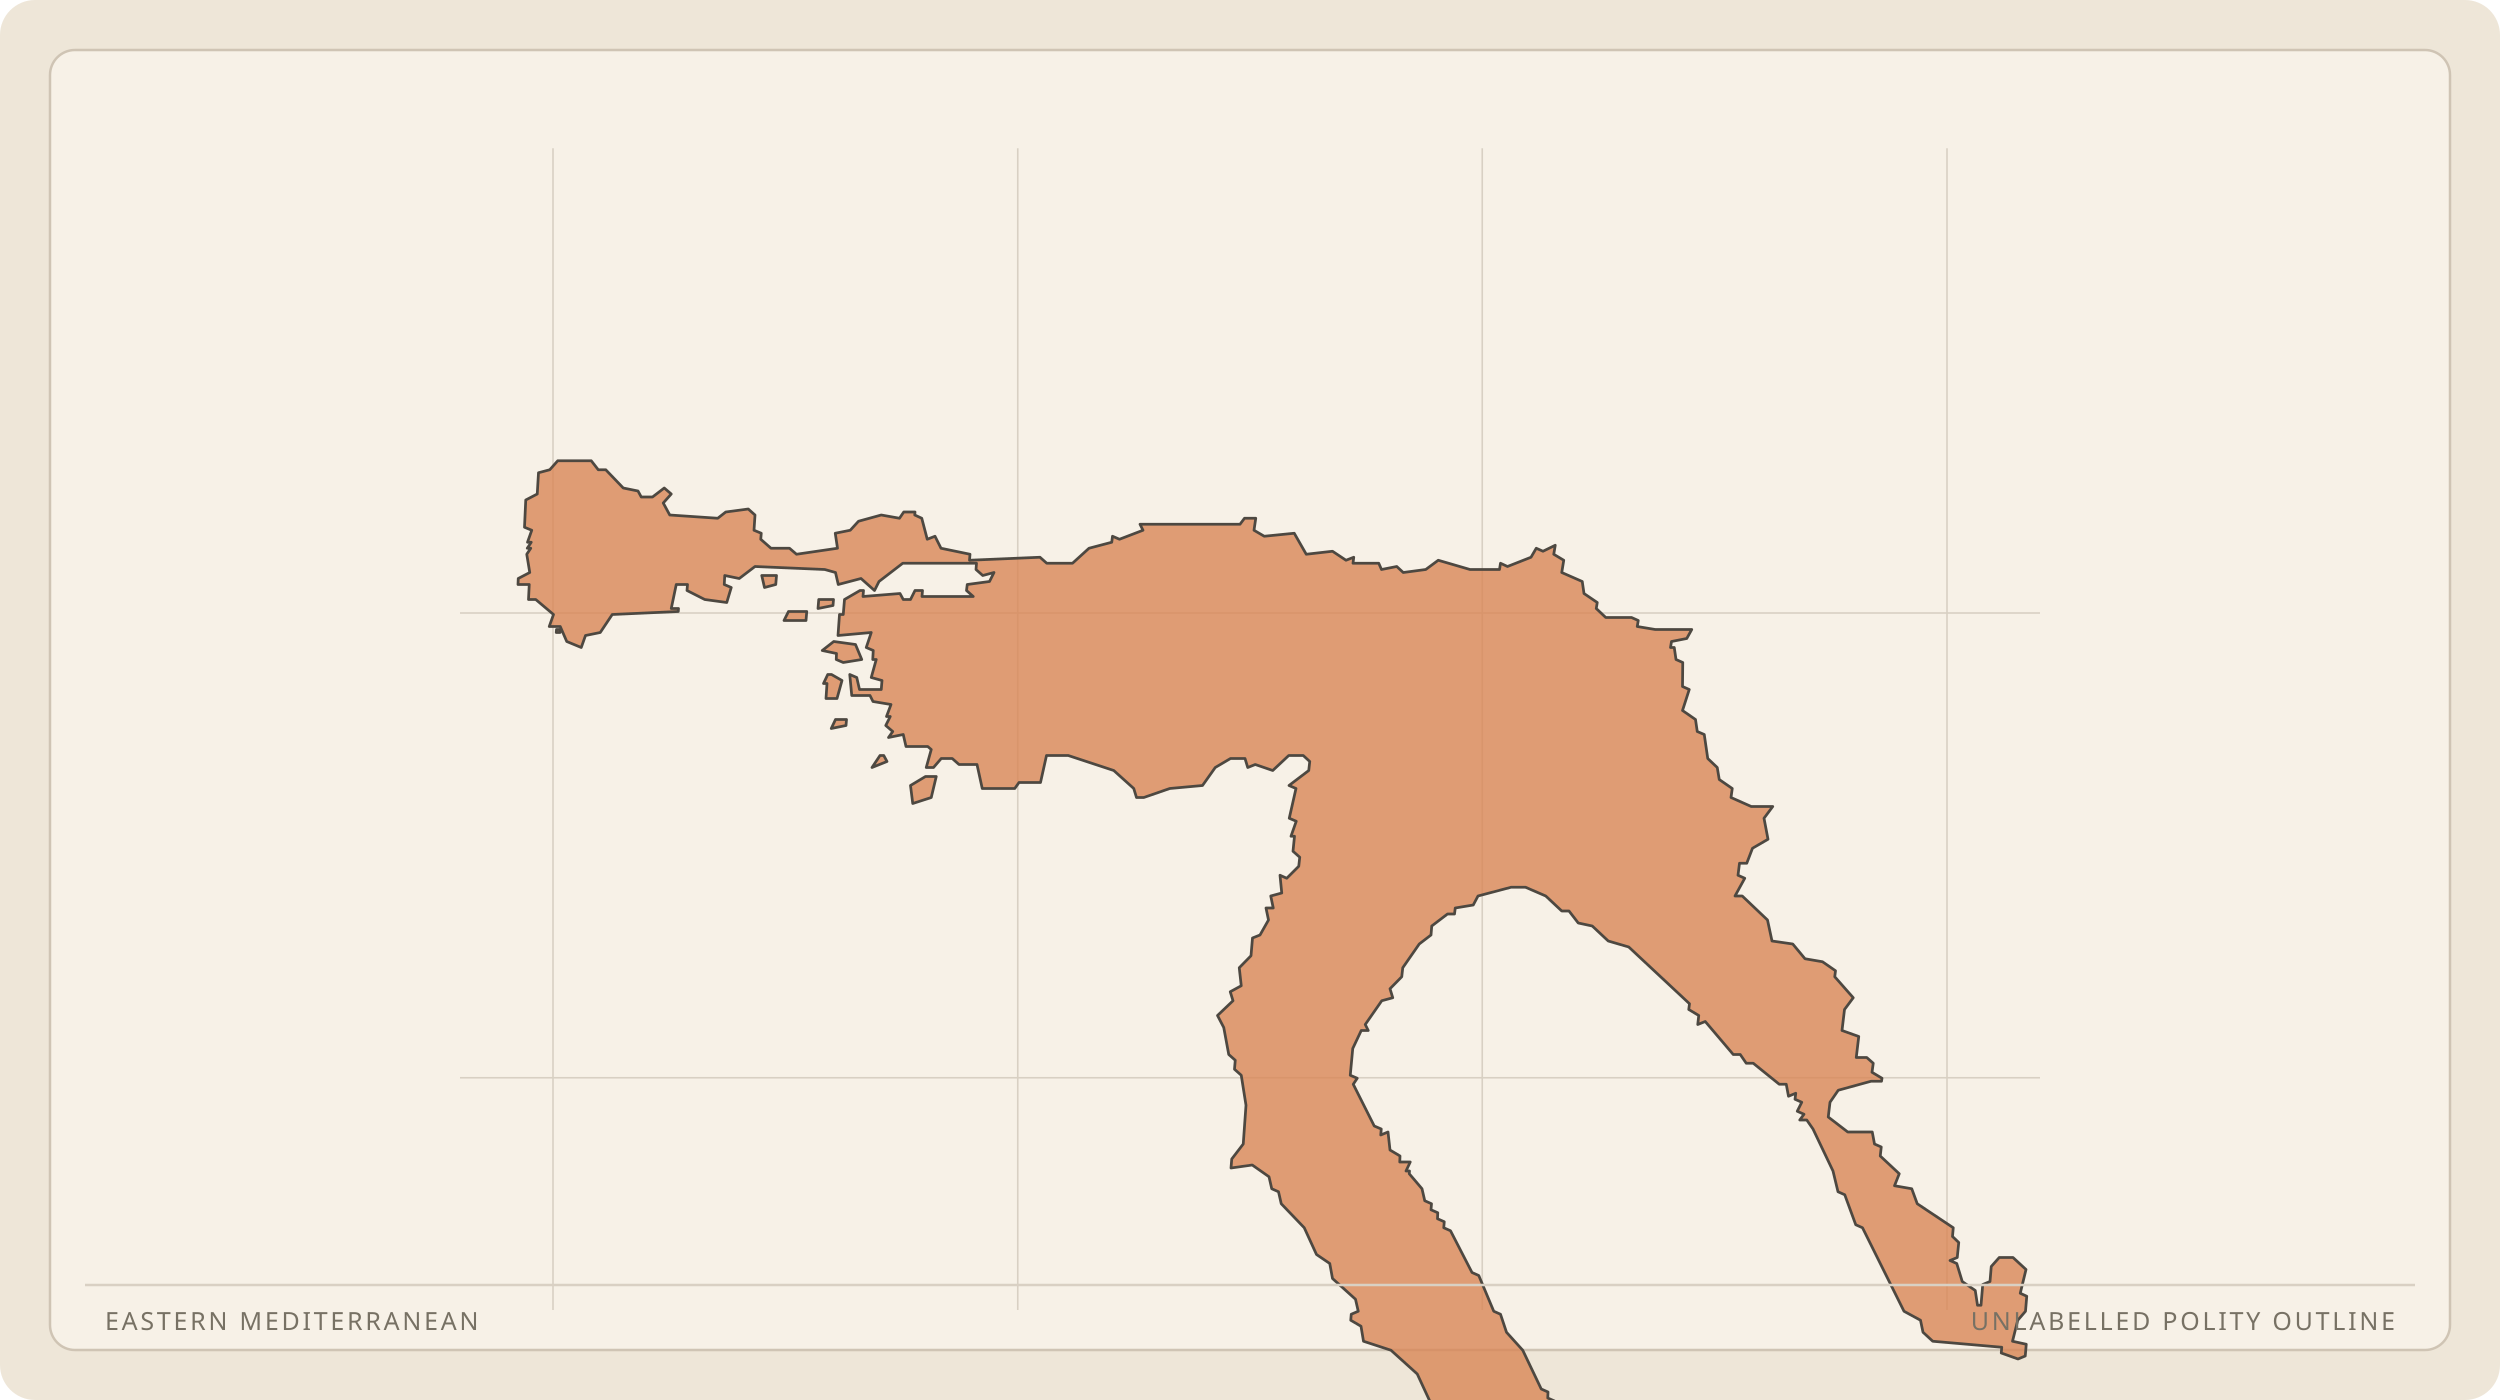
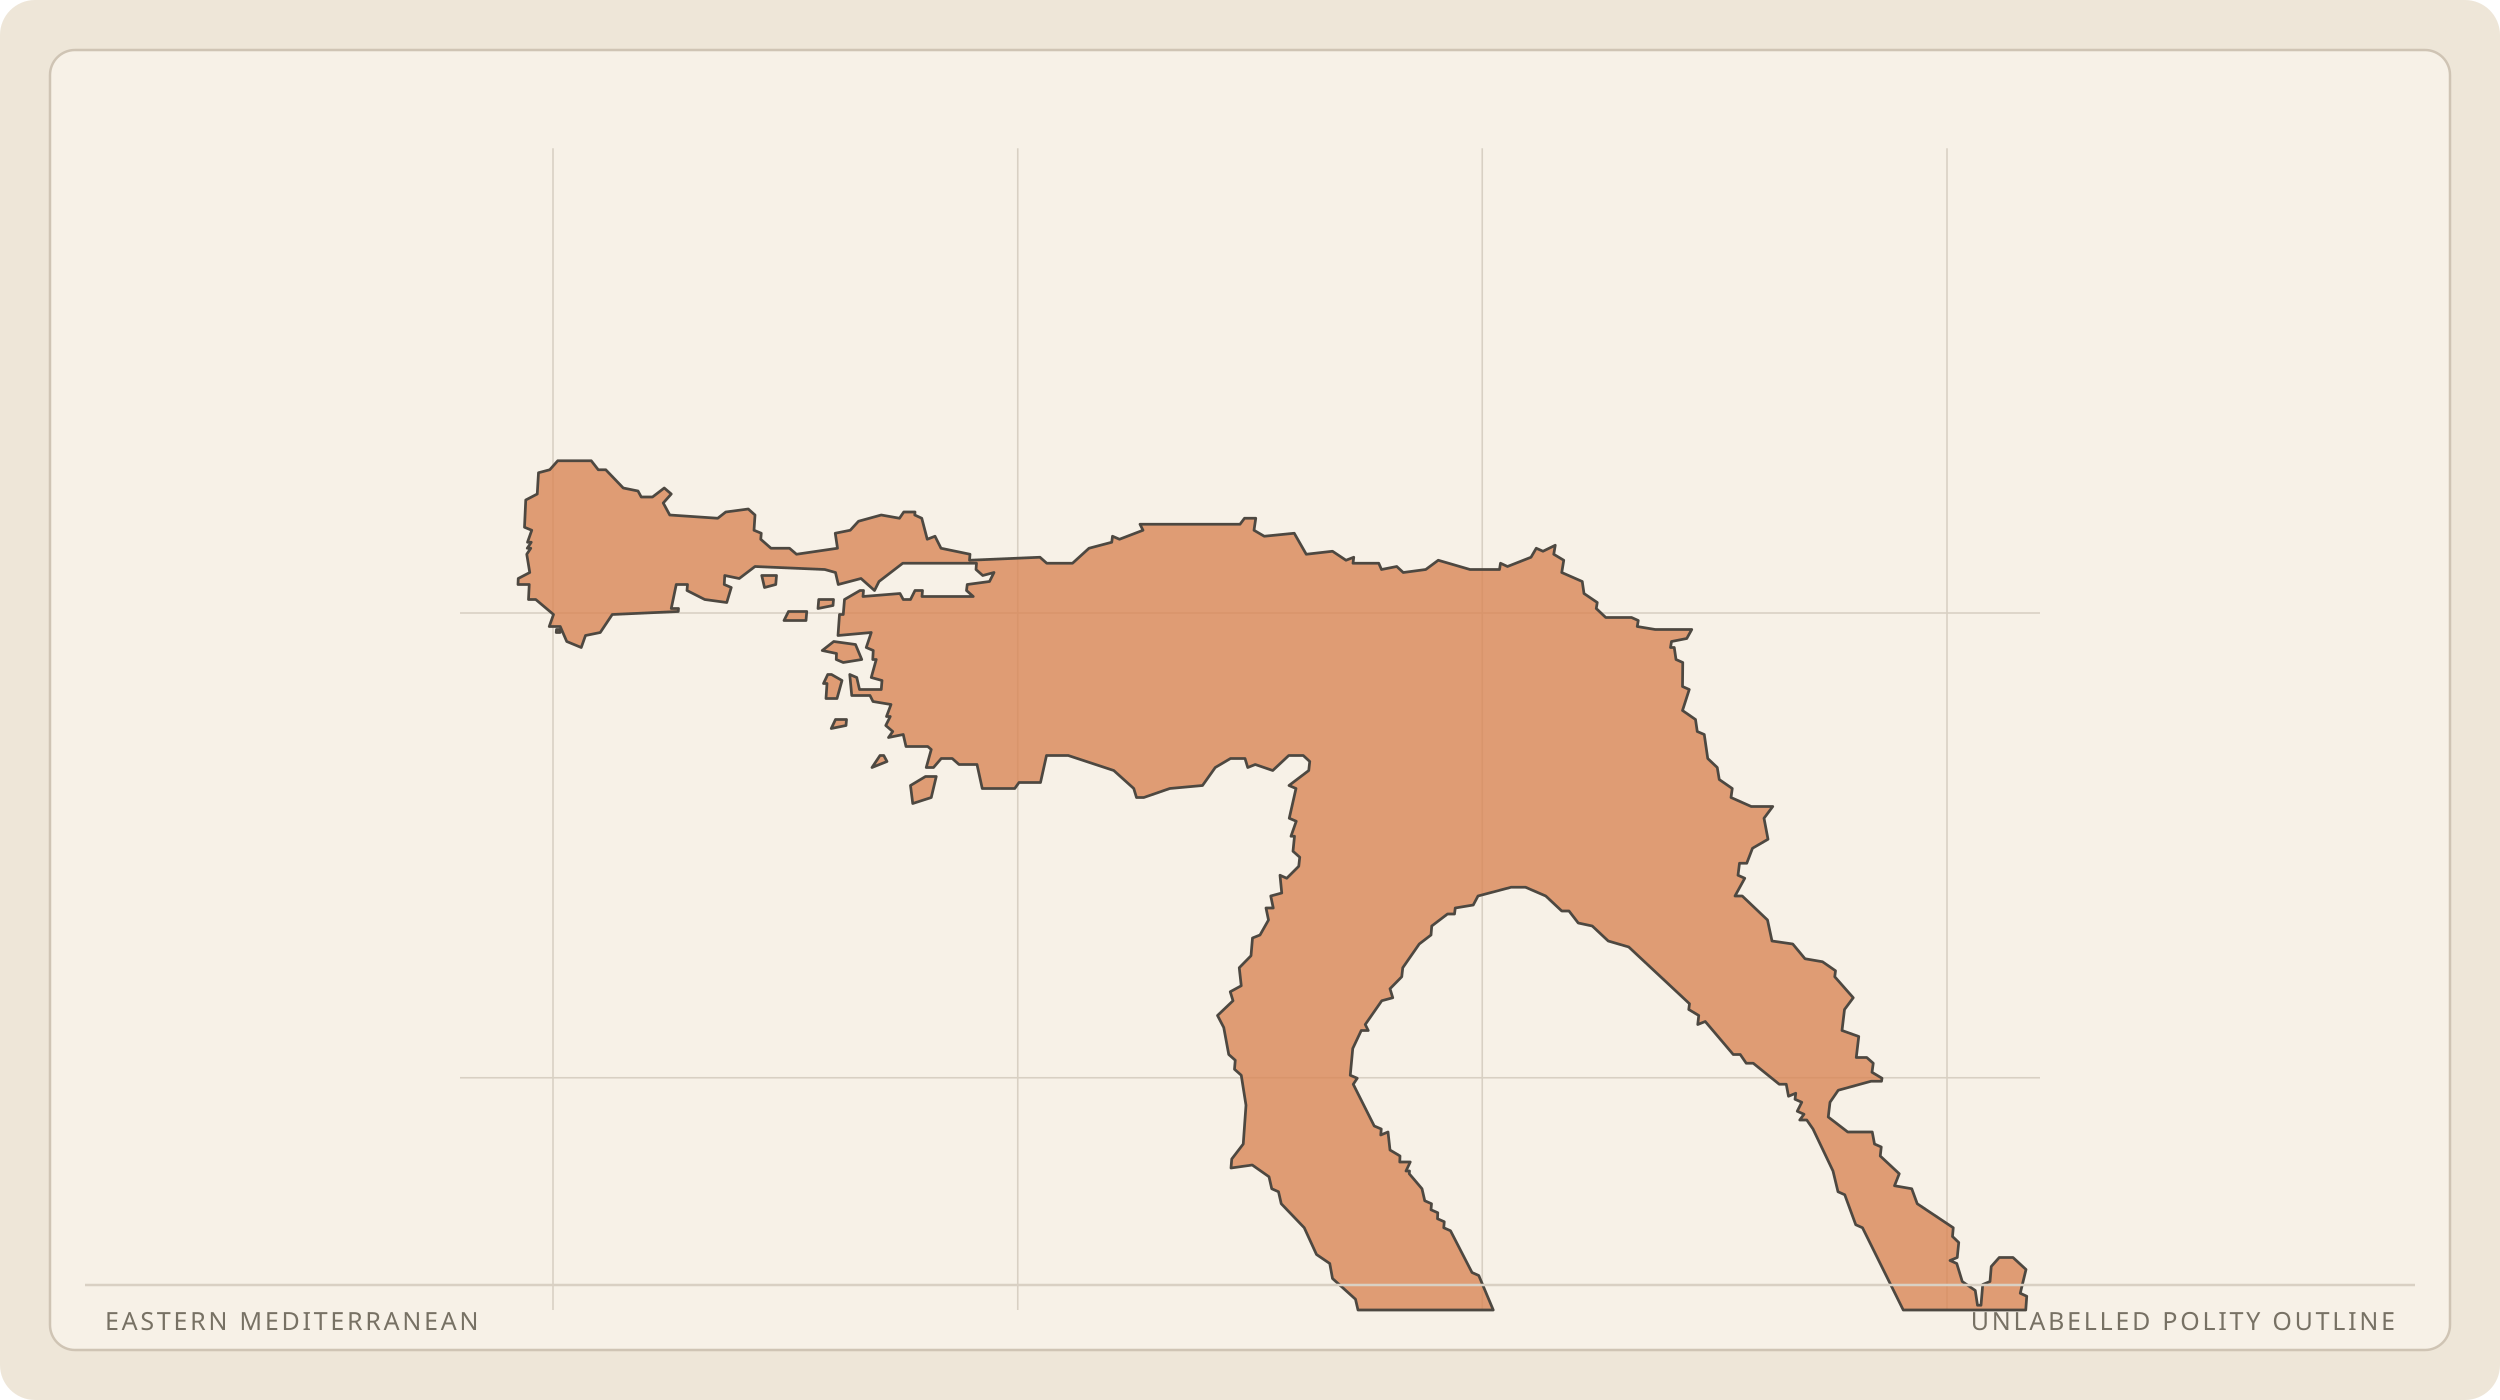
<svg xmlns="http://www.w3.org/2000/svg" viewBox="0 0 1000 560" role="img" aria-labelledby="map-title map-description">
  <rect width="1000" height="560" rx="14" fill="#eee6d8" />
  <rect x="20" y="20" width="960" height="520" rx="10" fill="#f7f1e7" stroke="#cfc4b4" stroke-width="1" />
  <path d="M221.2,524L221.2,59.3M407.1,524L407.1,59.3M592.9,524L592.9,59.3M778.8,524L778.8,59.3M184,431.1L230.5,431.1L277,431.1L323.4,431.1L369.9,431.1L416.4,431.1L462.8,431.1L509.3,431.1L555.8,431.1L602.2,431.1L648.7,431.1L695.2,431.1L741.6,431.1L788.1,431.1L816,431.1M184,245.2L230.5,245.2L277,245.2L323.4,245.2L369.9,245.2L416.4,245.2L462.8,245.2L509.3,245.2L555.8,245.2L602.2,245.2L648.7,245.2L695.2,245.2L741.6,245.2L788.1,245.2L816,245.2" fill="none" stroke="#d8d0c3" stroke-width="0.65" />
  <g>
-     <path d="M338.4,290.2L332.5,291.4L334.2,287.8L338.6,287.8ZM330.4,279.4L330.8,273.4L329.4,273.4L331.1,269.8L332.6,269.8L336.8,272.2L334.8,279.4ZM337.3,265L334.5,263.8L334.6,261.4L328.9,260.2L333.5,256.6L342.2,257.8L344.7,263.8ZM222.5,253L222.6,251.8L224,251.8L224,253ZM313.6,248.2L315.4,244.6L322.7,244.6L322.4,248.2ZM327.2,243.4L327.5,239.8L333.4,239.8L333.2,242.2ZM310.3,233.8L305.8,235L304.7,230.2L310.6,230.2ZM633.3,676.3L634.5,679.9L630.4,679.9L630.6,676.3ZM673.4,623.7L673.3,624.9L671.9,624.9L672,623.7ZM672.1,622.5L672,623.7L670.6,623.7L670.7,622.5ZM374,214.5L376.4,219.3L388,221.7L387.8,224.1L416,222.9L418.7,225.3L429,225.3L435.6,219.3L444.7,216.9L445,214.5L447.8,215.7L457.2,212.1L456,209.7L496,209.7L497.8,207.3L502.3,207.3L501.6,212.1L505.7,214.5L517.7,213.3L522.5,221.7L533,220.5L538.4,224.1L541.5,222.9L541.2,225.3L551.5,225.3L552.6,227.8L558.7,226.6L561.3,229L570.3,227.8L575.3,224.1L588,227.8L599.8,227.8L600.2,225.3L603,226.6L612.4,222.9L614.5,219.3L617.2,220.5L622.1,218.1L621.5,221.7L625.5,224.1L624.7,229L632.9,232.6L633.6,237.4L638.9,241L638.5,243.4L642.3,247L652.6,247L655.3,248.2L654.9,250.6L662.1,251.8L676.7,251.8L674.7,255.4L668.6,256.6L668.2,259L669.7,259L670.4,263.8L673.1,265L673,274.6L675.7,275.8L673,284.2L678.2,287.8L678.9,292.6L681.7,293.8L683.1,303.4L686.9,307L687.7,311.8L692.9,315.4L692.4,319L700.5,322.6L709.1,322.6L705.6,327.3L707.2,335.7L701,339.3L698.7,345.3L695.8,345.3L695.2,350.1L697.9,351.3L694,358.4L696.9,358.4L707,368L708.8,376.4L717.1,377.6L722,383.5L729,384.7L734.2,388.3L733.9,390.7L741.3,399.1L737.8,403.8L736.8,412.2L743.5,414.6L742.5,423L746.7,423L749.3,425.3L748.8,428.9L752.8,431.3L752.6,432.5L748.4,432.5L735.3,436.1L732,440.9L731.3,446.8L739.1,452.8L748.9,452.8L749.8,457.6L752.5,458.8L752.1,462.4L759.7,469.5L757.8,474.3L764.7,475.5L766.9,481.5L781.3,491.1L781,494.6L783.5,497L782.9,503L780,504.2L782.7,505.4L784.9,512.6L790.1,516.2L791,522.1L792.4,522.1L793.1,513.8L796,512.6L796.5,506.6L799.7,503L805.2,503L810.4,507.8L808.1,517.3L810.7,518.5L810.2,524.5L807.1,528.1L805,536.5L810.5,537.7L810.1,542.4L807.2,543.6L800.5,541.2L800.7,538.9L773.1,536.5L769.2,532.9L768.2,528.1L761.6,524.5L745,491.1L742.3,489.9L737.9,477.9L735.2,476.7L733.2,468.4L725.2,451.6L722.7,448L719.9,448L721.6,445.7L718.9,444.5L720.7,440.9L718,439.7L718.3,437.3L715.4,438.5L714.5,433.7L711.7,433.7L701.3,425.3L698.5,425.3L696.1,421.8L693.3,421.8L682.1,408.6L679.1,409.8L679.5,406.2L675.5,403.8L675.8,401.5L651.5,378.8L643.3,376.4L636.9,370.4L631.3,369.2L627.6,364.4L624.7,364.4L618.3,358.4L610.2,354.9L604.4,354.9L591.2,358.4L589.3,362L582.1,363.2L581.8,365.6L579,365.6L572.7,370.4L572.4,374L567.7,377.6L561.1,387.1L560.7,390.7L556,395.5L557.1,399.1L552.7,400.3L546.1,409.8L547.3,412.2L544.5,412.2L541.1,419.4L540.1,430.1L542.9,431.3L541.3,433.7L549.7,450.4L552.5,451.6L552.3,454L555.2,452.8L556,460L560,462.4L559.9,464.8L564.1,464.8L562.4,468.4L563.8,468.4L563.7,469.5L568.8,475.5L569.9,480.3L572.6,481.5L572.4,483.9L575.1,485.1L575,487.5L577.7,488.7L577.5,491.1L580.2,492.3L588.8,509L591.5,510.2L597.5,524.5L600.2,525.7L602.6,532.9L609.1,540.1L616.5,555.6L619.2,556.8L619.1,559.2L621.8,560.4L626.8,569.9L633.3,575.9L633.2,578.3L638.5,583.1L644.7,595L651.3,599.8L653.7,605.8L661.6,612.9L661.5,615.3L666.8,617.7L666.8,618.9L670.8,621.3L669.2,623.7L671.9,624.9L673.1,628.5L675.9,627.3L674.3,630.9L693.9,648.8L696.6,648.8L704.4,656L707.1,656L712.3,661.9L719,664.3L722.6,671.5L724,671.5L722.1,679.9L716.1,689.4L713.3,690.6L711.5,696.6L697.3,707.3L696.9,713.3L707.4,721.7L704.4,727.7L700.2,730L696.2,727.7L689.3,730L686.3,734.8L675.2,738.4L673.7,742L664,744.4L659.7,749.2L659.6,752.7L658.2,752.7L653.1,745.6L653.6,733.6L649.7,728.8L646.6,708.5L644,707.3L643.3,694.2L644.6,694.2L645.4,679.9L639,672.7L639.1,670.3L636.4,670.3L635.3,664.3L626.1,657.2L619.9,645.2L615.9,642.8L616.2,638L612.3,633.3L611.2,627.3L608.6,626.1L608.8,622.5L603.4,620.1L595.5,611.7L590,611.7L580.9,602.2L577.1,595L577.5,586.7L574.9,584.3L577,569.9L571.7,564L571.9,560.4L566.9,549.6L556.4,540.1L545.4,536.5L544.4,530.5L540.3,528.1L540.5,525.7L543.3,524.5L542.2,519.7L533,511.4L531.9,505.4L526.6,501.8L521.7,491.1L512.5,481.5L511.4,476.7L508.7,475.5L507.6,470.7L500.9,466L492.4,467.2L492.7,463.6L497.3,457.6L498.4,442.1L496.5,430.1L493.8,427.7L494.1,424.1L491.5,421.8L489.5,411L487,406.2L493.2,400.3L492.1,396.7L496.5,394.3L495.7,387.1L500.4,382.3L501,375.2L504,374L507.4,368L506.4,363.2L509.3,363.2L508.3,358.4L512.7,357.2L512,350.1L514.7,351.3L519.5,346.5L519.9,342.9L517.2,340.5L517.8,334.5L516.4,334.5L518.5,328.5L515.7,327.3L518.4,315.4L515.6,314.2L523.5,308.2L523.9,304.6L521.3,302.2L515.5,302.2L509.1,308.2L502.1,305.8L499.1,307L498,303.4L492.2,303.4L486.1,307L481,314.2L467.9,315.4L457.5,319L454.6,319L453.5,315.4L445.5,308.2L427.3,302.2L418.6,302.2L416.2,313L407.6,313L405.9,315.4L392.9,315.4L390.8,305.8L383.6,305.8L380.9,303.4L376.5,303.4L373.4,307L370.5,307L372.5,299.8L371.1,298.6L362.4,298.6L361.3,293.8L355.4,295L357.1,292.6L354.3,290.2L356.1,286.6L354.6,286.6L356.4,281.8L349.2,280.6L348,278.2L340.7,278.2L339.9,269.8L342.7,271L343.8,275.8L352.5,275.8L352.8,272.2L348.5,271L350.5,263.8L349.1,263.8L349.3,260.2L346.5,259L348.5,253L335.2,254.2L335.8,245.8L337.3,245.8L337.8,239.8L344,236.2L345.4,236.2L345.2,238.6L360,237.4L361.3,239.8L364.2,239.8L366,236.2L369,236.2L368.8,238.6L389.3,238.6L386.6,236.2L386.9,233.8L395.8,232.6L397.6,229L393.1,230.2L390.4,227.8L390.6,225.3L361.1,225.3L351.6,232.6L349.8,236.2L344.4,231.4L335.3,233.8L334.2,229L329.9,227.8L302,226.6L295.7,231.4L289.9,230.2L289.7,233.8L292.5,235L290.7,241L281.9,239.8L274.8,236.2L275,233.8L270.5,233.8L268.5,243.4L271.4,243.4L271.3,244.6L244.9,245.8L240.1,253L234.2,254.2L232.5,259L226.7,256.6L224.1,250.6L219.7,250.6L221.4,245.8L214.3,239.8L211.4,239.8L211.7,233.8L207.2,233.8L207.3,231.4L211.9,229L210.7,221.7L212.3,219.3L210.9,219.3L212.5,216.9L211,216.9L212.7,212.1L209.8,210.9L210.3,200L214.9,197.6L215.4,189.1L219.9,187.9L223.1,184.3L236.5,184.3L239.3,187.9L242.3,187.9L249.3,195.2L255.2,196.4L256.5,198.8L261,198.8L265.7,195.2L268.5,197.6L265.3,201.2L267.9,206L287.1,207.3L290.3,204.8L299.3,203.6L302,206L301.6,212.1L304.5,213.3L304.3,215.7L308.4,219.3L315.8,219.3L318.6,221.7L335,219.3L334.1,213.3L340.1,212.1L343.4,208.5L352.5,206L359.8,207.3L361.5,204.8L366,204.8L365.9,206L368.7,207.3L370.9,215.7ZM365.1,321.4L364.2,314.2L370.2,310.6L374.5,310.6L372.5,319ZM352,302.2L353.5,302.2L354.8,304.6L348.8,307Z" fill="#d88454" fill-opacity="0.78" stroke="#4d4841" stroke-width="1.1" stroke-linejoin="round" />
+     <path d="M338.4,290.2L332.5,291.4L334.2,287.8L338.6,287.8ZM330.4,279.4L330.8,273.4L329.4,273.4L331.1,269.8L332.6,269.8L336.8,272.2L334.8,279.4ZM337.3,265L334.5,263.8L334.6,261.4L328.9,260.2L333.5,256.6L342.2,257.8L344.7,263.8ZM222.5,253L222.6,251.8L224,251.8L224,253ZM313.6,248.2L315.4,244.6L322.7,244.6L322.4,248.2ZM327.2,243.4L327.5,239.8L333.4,239.8L333.2,242.2ZM310.3,233.8L305.8,235L304.7,230.2L310.6,230.2ZM761.3,524L745,491.1L742.3,489.9L737.9,477.9L735.2,476.7L733.2,468.4L725.2,451.6L722.7,448L719.9,448L721.6,445.7L718.9,444.5L720.7,440.9L718,439.7L718.3,437.3L715.4,438.5L714.5,433.7L711.7,433.7L701.3,425.3L698.5,425.3L696.1,421.8L693.3,421.8L682.1,408.6L679.1,409.8L679.5,406.2L675.5,403.8L675.8,401.5L651.5,378.8L643.3,376.4L636.9,370.4L631.3,369.2L627.6,364.4L624.7,364.4L618.3,358.4L610.2,354.9L604.4,354.9L591.2,358.4L589.3,362L582.1,363.2L581.8,365.6L579,365.6L572.7,370.4L572.4,374L567.7,377.6L561.1,387.1L560.7,390.7L556,395.5L557.1,399.1L552.7,400.3L546.1,409.8L547.3,412.2L544.5,412.2L541.1,419.4L540.1,430.1L542.9,431.3L541.3,433.7L549.7,450.4L552.5,451.6L552.3,454L555.2,452.8L556,460L560,462.4L559.9,464.8L564.1,464.8L562.4,468.4L563.8,468.4L563.7,469.5L568.8,475.5L569.9,480.3L572.6,481.5L572.4,483.9L575.1,485.1L575,487.5L577.7,488.7L577.5,491.1L580.2,492.3L588.8,509L591.5,510.2L597.3,524L543.2,524L543.2,524L542.2,519.7L533,511.4L531.9,505.4L526.6,501.8L521.7,491.1L512.5,481.5L511.4,476.7L508.7,475.5L507.6,470.7L500.9,466L492.4,467.2L492.7,463.6L497.3,457.6L498.4,442.1L496.5,430.1L493.8,427.7L494.1,424.1L491.5,421.8L489.5,411L487,406.2L493.2,400.3L492.1,396.7L496.5,394.3L495.7,387.1L500.4,382.3L501,375.2L504,374L507.4,368L506.4,363.2L509.3,363.2L508.3,358.4L512.7,357.2L512,350.1L514.7,351.3L519.5,346.5L519.9,342.9L517.2,340.5L517.8,334.5L516.4,334.5L518.5,328.5L515.7,327.3L518.4,315.4L515.6,314.2L523.5,308.2L523.9,304.6L521.3,302.2L515.5,302.2L509.1,308.2L502.1,305.8L499.1,307L498,303.4L492.2,303.4L486.1,307L481,314.2L467.9,315.4L457.5,319L454.6,319L453.5,315.4L445.5,308.2L427.3,302.2L418.6,302.2L416.2,313L407.6,313L405.9,315.4L392.9,315.4L390.8,305.8L383.6,305.8L380.9,303.4L376.5,303.4L373.4,307L370.5,307L372.5,299.8L371.1,298.6L362.4,298.6L361.3,293.8L355.4,295L357.1,292.6L354.3,290.2L356.1,286.6L354.6,286.6L356.4,281.8L349.2,280.6L348,278.2L340.7,278.2L339.9,269.8L342.7,271L343.8,275.8L352.5,275.8L352.8,272.2L348.5,271L350.5,263.8L349.1,263.8L349.3,260.2L346.5,259L348.5,253L335.2,254.2L335.8,245.8L337.3,245.8L337.8,239.8L344,236.2L345.4,236.2L345.2,238.6L360,237.4L361.3,239.8L364.2,239.8L366,236.2L369,236.2L368.8,238.6L389.3,238.6L386.6,236.2L386.9,233.8L395.8,232.6L397.6,229L393.1,230.2L390.4,227.8L390.6,225.3L361.1,225.3L351.6,232.6L349.8,236.2L344.4,231.4L335.3,233.8L334.2,229L329.9,227.8L302,226.6L295.7,231.4L289.9,230.2L289.7,233.8L292.5,235L290.7,241L281.9,239.8L274.8,236.2L275,233.8L270.5,233.8L268.5,243.4L271.4,243.4L271.3,244.6L244.9,245.8L240.1,253L234.2,254.2L232.5,259L226.7,256.6L224.1,250.6L219.7,250.6L221.4,245.8L214.3,239.8L211.4,239.8L211.7,233.8L207.2,233.8L207.3,231.4L211.9,229L210.7,221.7L212.3,219.3L210.9,219.3L212.5,216.9L211,216.9L212.7,212.1L209.8,210.9L210.3,200L214.9,197.6L215.4,189.1L219.9,187.9L223.1,184.3L236.5,184.3L239.3,187.9L242.3,187.9L249.3,195.2L255.2,196.4L256.5,198.8L261,198.8L265.7,195.2L268.5,197.6L265.3,201.2L267.9,206L287.1,207.3L290.3,204.8L299.3,203.6L302,206L301.6,212.1L304.5,213.3L304.3,215.7L308.4,219.3L315.8,219.3L318.6,221.7L335,219.3L334.1,213.3L340.1,212.1L343.4,208.5L352.5,206L359.8,207.3L361.5,204.8L366,204.8L365.9,206L368.7,207.3L370.9,215.7L374,214.5L374,214.5L376.4,219.3L388,221.7L387.8,224.1L416,222.9L418.7,225.3L429,225.3L435.6,219.3L444.7,216.9L445,214.5L447.8,215.7L457.2,212.1L456,209.7L496,209.7L497.8,207.3L502.3,207.3L501.6,212.1L505.7,214.5L517.7,213.3L522.5,221.7L533,220.5L538.4,224.1L541.5,222.9L541.2,225.3L551.5,225.3L552.6,227.8L558.7,226.6L561.3,229L570.3,227.8L575.3,224.1L588,227.8L599.8,227.8L600.2,225.3L603,226.6L612.4,222.9L614.5,219.3L617.2,220.5L622.1,218.1L621.5,221.7L625.5,224.1L624.7,229L632.9,232.6L633.6,237.4L638.9,241L638.5,243.4L642.3,247L652.6,247L655.3,248.2L654.9,250.6L662.1,251.8L676.7,251.8L674.7,255.4L668.6,256.6L668.2,259L669.7,259L670.4,263.8L673.1,265L673,274.6L675.7,275.8L673,284.2L678.2,287.8L678.9,292.6L681.7,293.8L683.1,303.4L686.9,307L687.7,311.8L692.9,315.4L692.4,319L700.5,322.6L709.1,322.6L705.6,327.3L707.2,335.7L701,339.3L698.7,345.3L695.8,345.3L695.2,350.1L697.9,351.3L694,358.4L696.9,358.4L707,368L708.8,376.4L717.1,377.6L722,383.5L729,384.7L734.2,388.3L733.9,390.7L741.3,399.1L737.8,403.8L736.8,412.2L743.5,414.6L742.5,423L746.7,423L749.3,425.3L748.8,428.9L752.8,431.3L752.6,432.5L748.4,432.5L735.3,436.1L732,440.9L731.3,446.8L739.1,452.8L748.9,452.8L749.8,457.6L752.5,458.8L752.1,462.4L759.7,469.5L757.8,474.3L764.7,475.5L766.9,481.5L781.3,491.1L781,494.6L783.5,497L782.9,503L780,504.2L782.7,505.4L784.9,512.6L790.1,516.2L791,522.1L792.4,522.1L793.1,513.8L796,512.6L796.5,506.6L799.7,503L805.2,503L810.4,507.8L808.1,517.3L810.7,518.5L810.3,524L761.3,524ZM365.1,321.4L364.2,314.2L370.2,310.6L374.5,310.6L372.5,319ZM352,302.2L353.5,302.2L354.8,304.6L348.8,307Z" fill="#d88454" fill-opacity="0.78" stroke="#4d4841" stroke-width="1.1" stroke-linejoin="round" />
  </g>
  <path d="M34 514H966" stroke="#d9d0c3" stroke-width="1" />
  <text x="42" y="532" fill="#777164" font-family="system-ui, sans-serif" font-size="10" letter-spacing="1.1">EASTERN MEDITERRANEAN</text>
  <text x="958" y="532" fill="#777164" font-family="system-ui, sans-serif" font-size="10" text-anchor="end" letter-spacing="1.1">UNLABELLED POLITY OUTLINE</text>
</svg>
